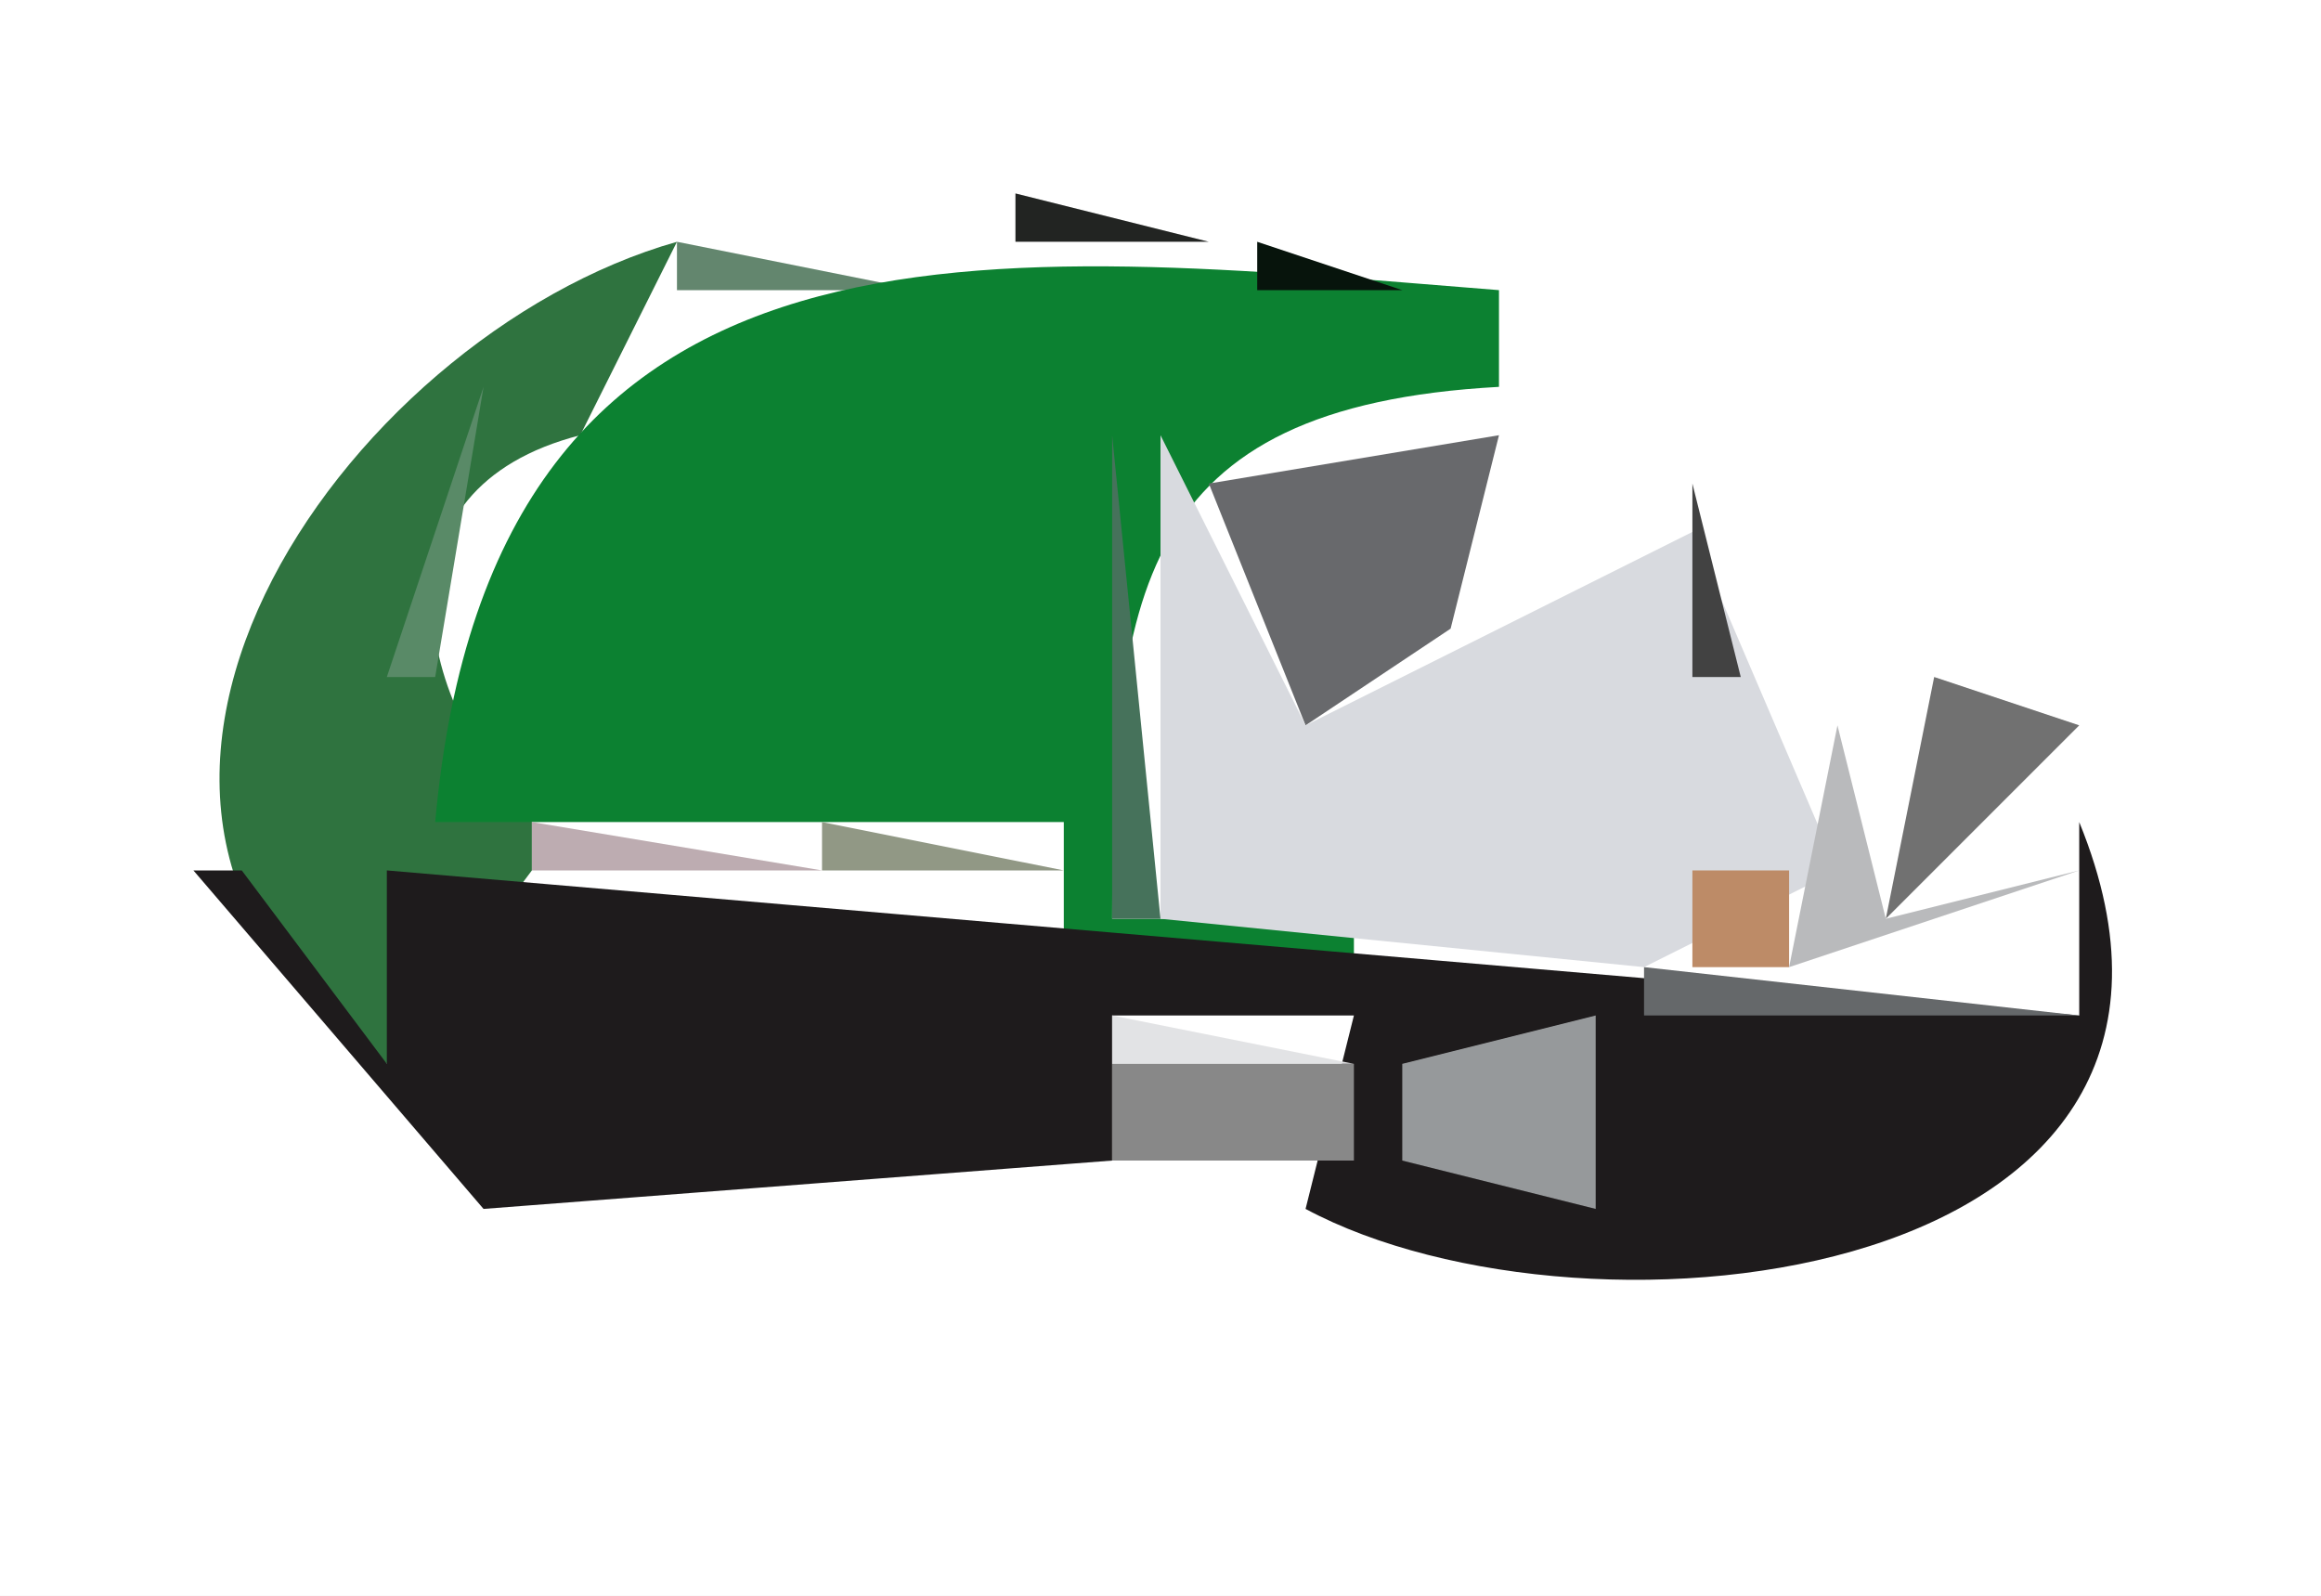
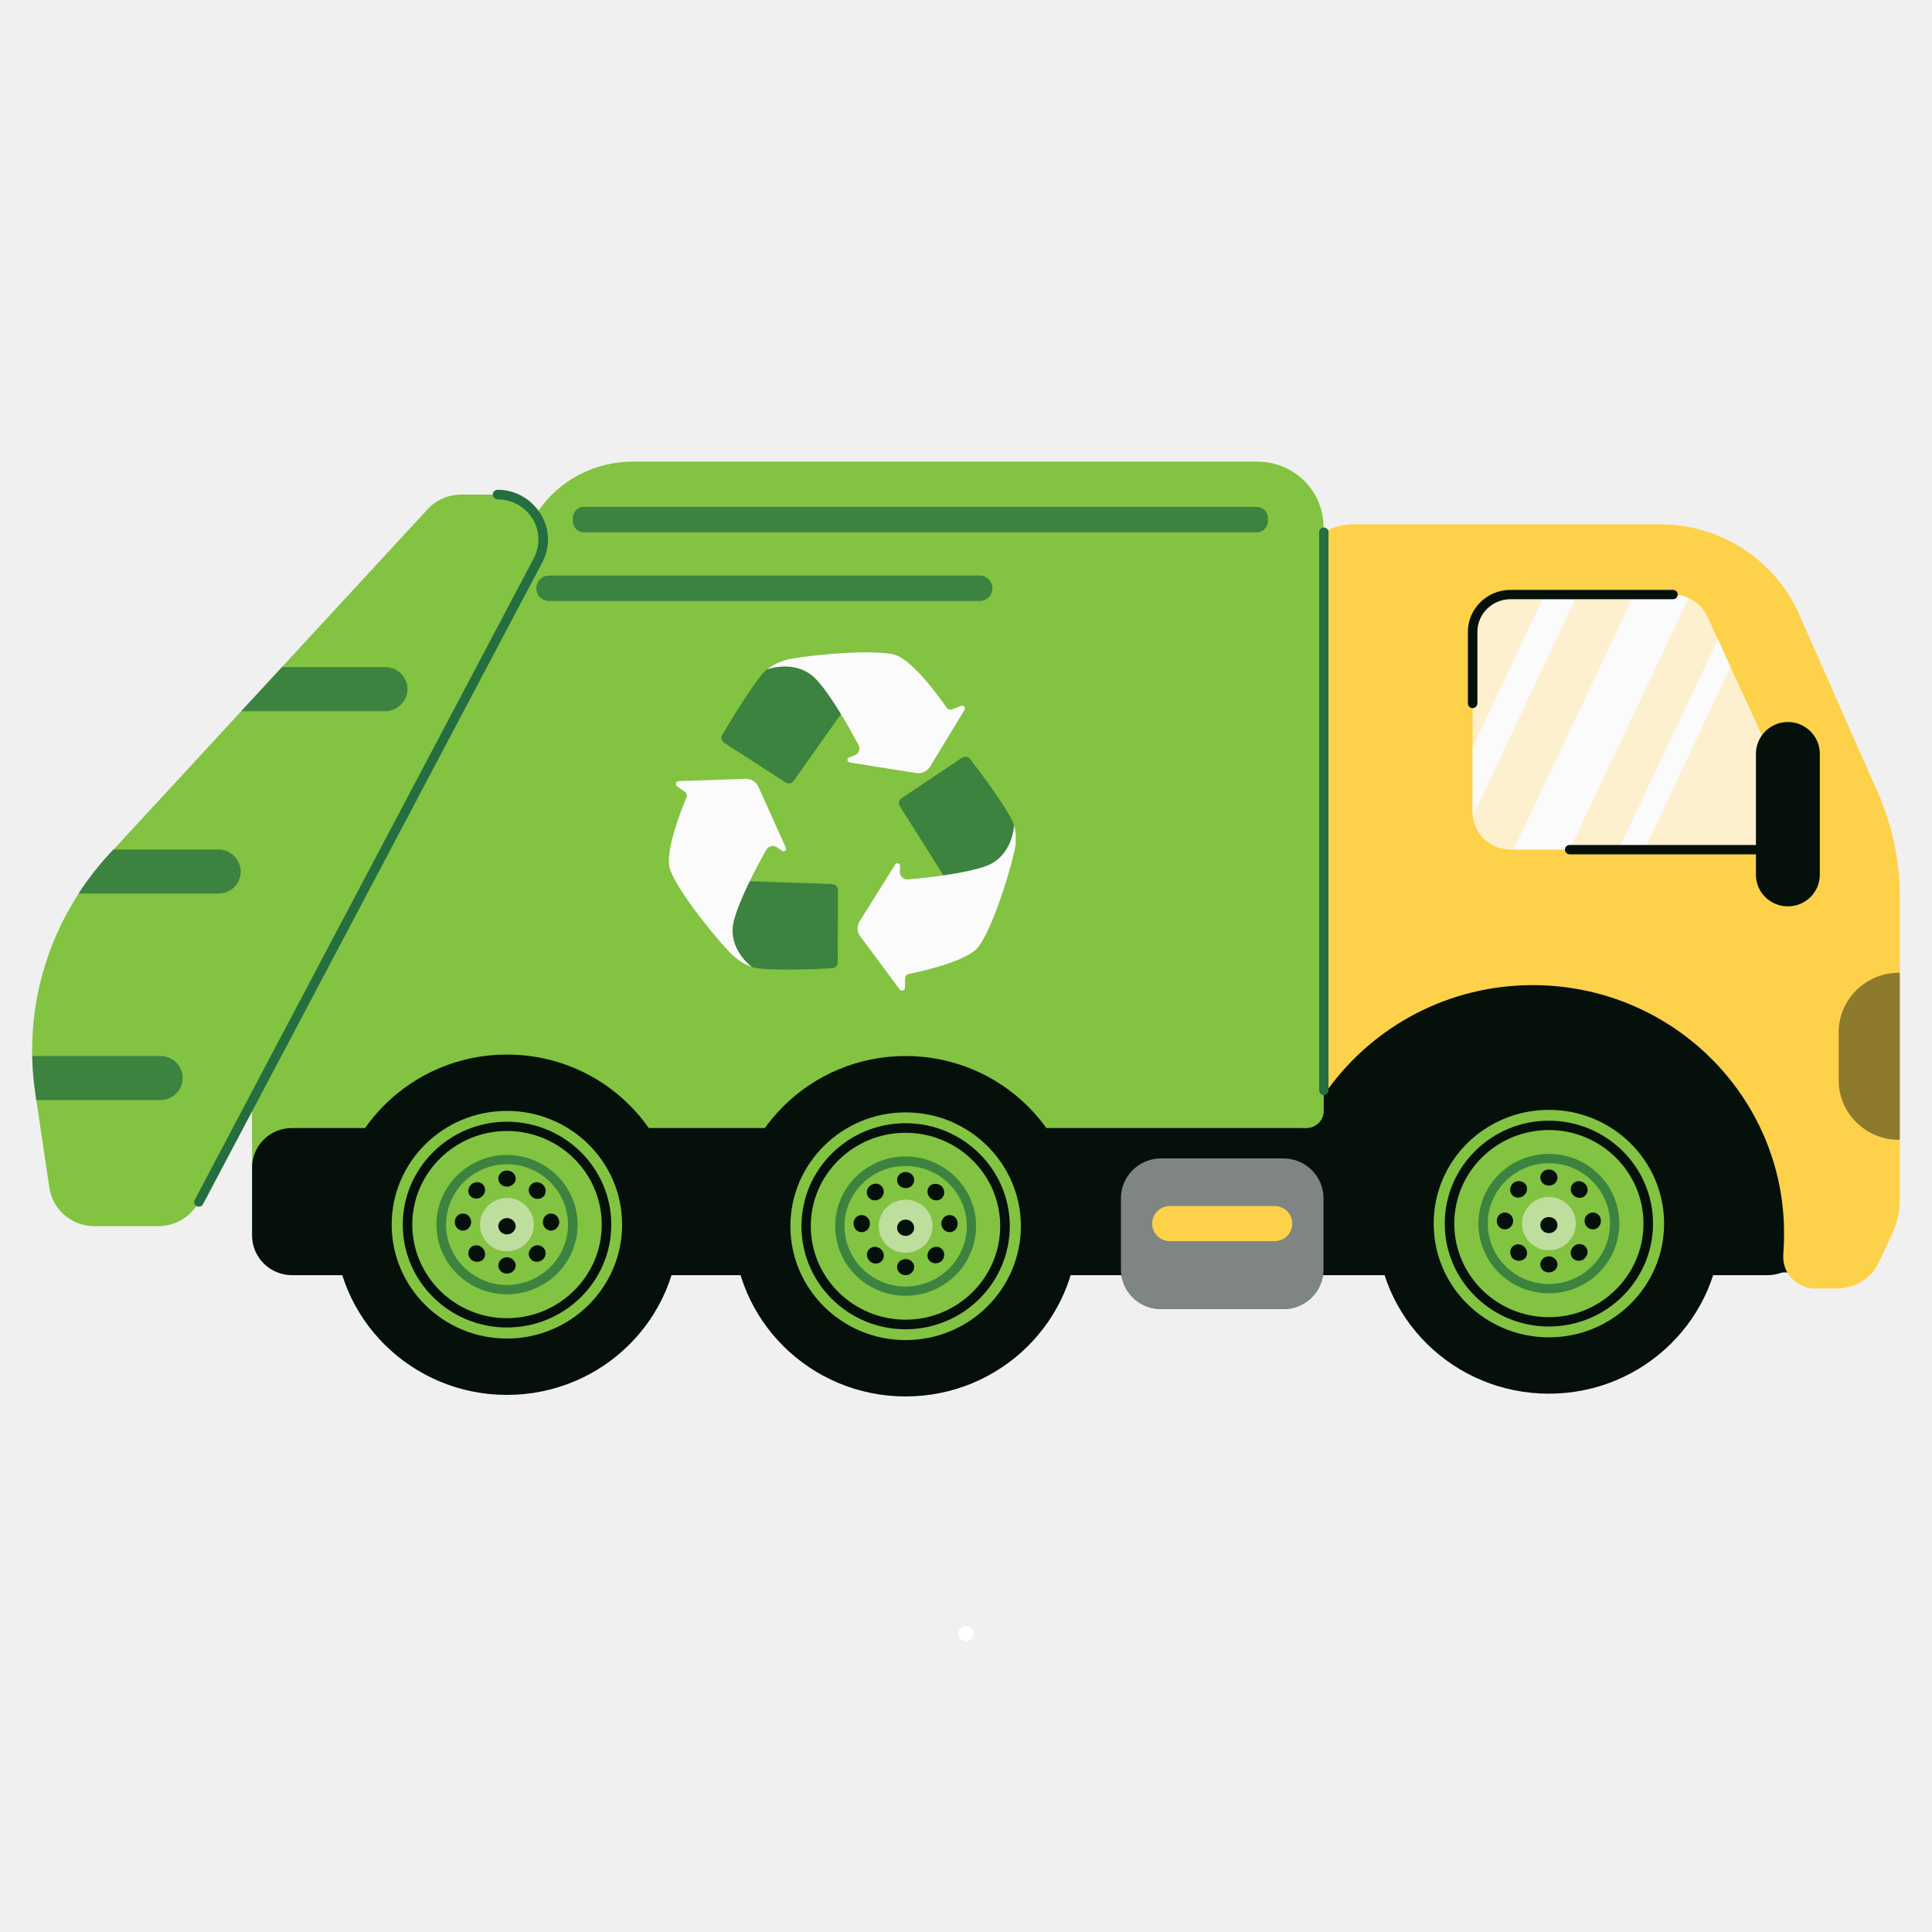
- <svg width="48" height="33">
-   <path style="fill:#ffffff; stroke:none;" d="M0 0L0 33L48 33L48 0L0 0z" />
-   <path style="fill:#222422; stroke:none;" d="M21 4L21 5L25 5L21 4z" />
-   <path style="fill:#2f733f; stroke:none;" d="M8 22L11 18L11 17C8.497 14.331 7.697 10.104 12 9L14 5C7.082 6.958 0.196 16.822 8 22z" />
-   <path style="fill:#63866e; stroke:none;" d="M14 5L14 6L19 6L14 5z" />
-   <path style="fill:#0c8131; stroke:none;" d="M9 17L22 17L22 20L28 20L28 19L23 19C23.005 12.299 23.482 8.413 31 8L31 6C20.619 5.181 10.191 3.774 9 17z" />
-   <path style="fill:#07140c; stroke:none;" d="M26 5L26 6L29 6L26 5z" />
-   <path style="fill:#598a67; stroke:none;" d="M10 8L8 14L9 14L10 8z" />
-   <path style="fill:#68696c; stroke:none;" d="M25 10L27 15L30 13L31 9L25 10z" />
-   <path style="fill:#353634; stroke:none;" d="M31 8L30 13L31 8z" />
-   <path style="fill:#46725b; stroke:none;" d="M23 9L23 19L24 19L23 9z" />
-   <path style="fill:#d8dadf; stroke:none;" d="M24 9L24 19L34 20L38 18L35 11L27 15L24 9z" />
-   <path style="fill:#242722; stroke:none;" d="M26 9L25 13L26 9z" />
-   <path style="fill:#6a6a6a; stroke:none;" d="M32 9L35 11L32 9z" />
-   <path style="fill:#424242; stroke:none;" d="M35 10L35 14L36 14L35 10z" />
-   <path style="fill:#868686; stroke:none;" d="M31.333 11.667L31.667 12.333L31.333 11.667z" />
-   <path style="fill:#060606; stroke:none;" d="M36.667 13.333L37.333 13.667L36.667 13.333z" />
-   <path style="fill:#717171; stroke:none;" d="M40 14L39 19L43 15L40 14z" />
-   <path style="fill:#040404; stroke:none;" d="M41 14L42 15L41 14z" />
-   <path style="fill:#b9babc; stroke:none;" d="M38 15L37 20L43 18L39 19L38 15z" />
-   <path style="fill:#bdacb1; stroke:none;" d="M11 17L11 18L17 18L11 17z" />
-   <path style="fill:#919885; stroke:none;" d="M17 17L17 18L22 18L17 17z" />
-   <path style="fill:#1e1b1c; stroke:none;" d="M43 17L43 21L8 18L8 22L5 18L4 18L10 25L23 24L23 21L28 21L27 25C32.847 28.136 46.916 26.584 43 17z" />
-   <path style="fill:#bd8b67; stroke:none;" d="M35 18L35 20L37 20L37 18L35 18z" />
-   <path style="fill:#65686a; stroke:none;" d="M34 20L34 21L43 21L34 20z" />
-   <path style="fill:#959694; stroke:none;" d="M10.333 21.667L10.667 22.333L10.333 21.667z" />
-   <path style="fill:#e2e3e5; stroke:none;" d="M23 21L23 22L28 22L23 21z" />
-   <path style="fill:#96999b; stroke:none;" d="M29 22L29 24L33 25L33 21L29 22z" />
-   <path style="fill:#888888; stroke:none;" d="M23 22L23 24L28 24L28 22L23 22z" />
-   <path style="fill:#343b3b; stroke:none;" d="M31.333 22.667L31.667 23.333L31.333 22.667z" />
+ <svg xmlns="http://www.w3.org/2000/svg" width="40" zoomAndPan="magnify" viewBox="0 0 30 30" height="40" preserveAspectRatio="xMidYMid meet" version="1.0">
+   <defs>
+     <g />
+     <clipPath id="90245b7f9f">
+       <path d="M 3 7.168 L 21 7.168 L 21 19 L 3 19 Z M 3 7.168 " clip-rule="nonzero" />
+     </clipPath>
+     <clipPath id="e74160dfa7">
+       <path d="M 20 8 L 29.5 8 L 29.5 21 L 20 21 Z M 20 8 " clip-rule="nonzero" />
+     </clipPath>
+     <clipPath id="ffddc626e1">
+       <path d="M 5 16 L 11 16 L 11 21.684 L 5 21.684 Z M 5 16 " clip-rule="nonzero" />
+     </clipPath>
+     <clipPath id="6b088a2c0f">
+       <path d="M 11 16 L 17 16 L 17 21.684 L 11 21.684 Z M 11 16 " clip-rule="nonzero" />
+     </clipPath>
+     <clipPath id="3b0cab8a1c">
+       <path d="M 21 16 L 27 16 L 27 21.684 L 21 21.684 Z M 21 16 " clip-rule="nonzero" />
+     </clipPath>
+     <clipPath id="e4c2add52d">
+       <path d="M 0.5 7.168 L 9 7.168 L 9 20 L 0.5 20 Z M 0.5 7.168 " clip-rule="nonzero" />
+     </clipPath>
+     <clipPath id="3256e92170">
+       <path d="M 3 7.168 L 9 7.168 L 9 19 L 3 19 Z M 3 7.168 " clip-rule="nonzero" />
+     </clipPath>
+     <clipPath id="373f7bd82e">
+       <path d="M 28 15 L 29.5 15 L 29.5 18 L 28 18 Z M 28 15 " clip-rule="nonzero" />
+     </clipPath>
+     <clipPath id="2421da88ab">
+       <path d="M 20 7.168 L 21 7.168 L 21 18 L 20 18 Z M 20 7.168 " clip-rule="nonzero" />
+     </clipPath>
+     <clipPath id="b279a95724">
+       <path d="M 0.5 16 L 3 16 L 3 18 L 0.5 18 Z M 0.5 16 " clip-rule="nonzero" />
+     </clipPath>
+     <clipPath id="2f3030aad5">
+       <path d="M 8 7.168 L 20 7.168 L 20 9 L 8 9 Z M 8 7.168 " clip-rule="nonzero" />
+     </clipPath>
+     <clipPath id="ba289d15f9">
+       <path d="M 0.652 2 L 1.348 2 L 1.348 3 L 0.652 3 Z M 0.652 2 " clip-rule="nonzero" />
+     </clipPath>
+     <clipPath id="d3faba0fcf">
+       <rect x="0" width="2" y="0" height="4" />
+     </clipPath>
+   </defs>
+   <path fill="#05100b" d="M 28.258 15.273 L 20.066 15.273 L 20.066 19.758 L 28.258 19.758 Z M 28.258 15.273 " fill-opacity="1" fill-rule="nonzero" />
+   <g clip-path="url(#90245b7f9f)">
+     <path fill="#82c341" d="M 20.551 8.184 L 20.551 16.68 C 20.551 17.48 19.895 18.129 19.086 18.129 L 3.914 18.129 L 3.914 14.285 L 8.367 7.922 C 8.695 7.449 9.242 7.168 9.824 7.168 L 19.523 7.168 C 20.094 7.168 20.551 7.621 20.551 8.184 Z M 20.551 8.184 " fill-opacity="1" fill-rule="nonzero" />
+   </g>
+   <path fill="#05100b" d="M 27.445 17.516 L 4.535 17.516 C 4.191 17.516 3.914 17.789 3.914 18.129 L 3.914 19.184 C 3.914 19.523 4.191 19.801 4.535 19.801 L 27.445 19.801 C 27.789 19.801 28.066 19.523 28.066 19.184 L 28.066 18.129 C 28.066 17.789 27.789 17.516 27.445 17.516 Z M 27.445 17.516 " fill-opacity="1" fill-rule="nonzero" />
+   <g clip-path="url(#e74160dfa7)">
+     <path fill="#fed14a" d="M 25.773 8.141 L 21.023 8.141 C 20.496 8.141 20.066 8.562 20.066 9.082 L 20.066 16.719 C 20.066 17.016 20.453 17.141 20.629 16.902 C 21.34 15.93 22.496 15.297 23.801 15.297 C 25.957 15.297 27.703 17.023 27.703 19.152 C 27.703 19.262 27.699 19.371 27.691 19.477 C 27.668 19.766 27.898 20.008 28.191 20.008 L 28.527 20.008 C 28.805 20.008 29.059 19.848 29.176 19.598 L 29.379 19.164 C 29.461 18.988 29.5 18.797 29.5 18.605 L 29.5 13.93 C 29.5 13.375 29.387 12.828 29.164 12.32 L 27.941 9.547 C 27.566 8.691 26.715 8.141 25.773 8.141 Z M 25.773 8.141 " fill-opacity="1" fill-rule="nonzero" />
+   </g>
+   <g clip-path="url(#ffddc626e1)">
+     <path fill="#05100b" d="M 7.871 21.66 C 9.352 21.66 10.547 20.477 10.547 19.016 C 10.547 17.559 9.352 16.375 7.871 16.375 C 6.395 16.375 5.195 17.559 5.195 19.016 C 5.195 20.477 6.395 21.66 7.871 21.66 Z M 7.871 21.66 " fill-opacity="1" fill-rule="nonzero" />
+   </g>
+   <path fill="#82c341" d="M 7.871 20.785 C 8.859 20.785 9.66 19.992 9.66 19.016 C 9.66 18.039 8.859 17.25 7.871 17.25 C 6.883 17.25 6.082 18.039 6.082 19.016 C 6.082 19.992 6.883 20.785 7.871 20.785 Z M 7.871 20.785 " fill-opacity="1" fill-rule="nonzero" />
+   <path fill="#05100b" d="M 7.871 20.613 C 6.98 20.613 6.254 19.898 6.254 19.016 C 6.254 18.137 6.98 17.418 7.871 17.418 C 8.766 17.418 9.492 18.137 9.492 19.016 C 9.492 19.898 8.766 20.613 7.871 20.613 Z M 7.871 17.562 C 7.062 17.562 6.402 18.215 6.402 19.016 C 6.402 19.816 7.062 20.469 7.871 20.469 C 8.684 20.469 9.344 19.816 9.344 19.016 C 9.344 18.215 8.684 17.562 7.871 17.562 Z M 7.871 17.562 " fill-opacity="1" fill-rule="nonzero" />
+   <path fill="#fbfbfb" d="M 7.871 19.43 C 8.102 19.43 8.289 19.246 8.289 19.016 C 8.289 18.789 8.102 18.602 7.871 18.602 C 7.641 18.602 7.453 18.789 7.453 19.016 C 7.453 19.246 7.641 19.43 7.871 19.43 Z M 7.871 19.43 " fill-opacity="0.5" fill-rule="nonzero" />
+   <path fill="#246e40" d="M 7.871 20.098 C 7.27 20.098 6.777 19.613 6.777 19.016 C 6.777 18.422 7.27 17.934 7.871 17.934 C 8.477 17.934 8.969 18.422 8.969 19.016 C 8.969 19.613 8.477 20.098 7.871 20.098 Z M 7.871 18.078 C 7.352 18.078 6.926 18.5 6.926 19.016 C 6.926 19.531 7.352 19.953 7.871 19.953 C 8.395 19.953 8.82 19.531 8.82 19.016 C 8.82 18.5 8.395 18.078 7.871 18.078 Z M 7.871 18.078 " fill-opacity="0.75" fill-rule="nonzero" />
+   <path fill="#05100b" d="M 8.441 18.578 C 8.488 18.527 8.484 18.445 8.43 18.395 C 8.375 18.344 8.293 18.344 8.246 18.395 C 8.195 18.445 8.199 18.527 8.254 18.578 C 8.309 18.629 8.391 18.629 8.441 18.578 Z M 8.441 18.578 " fill-opacity="1" fill-rule="nonzero" />
+   <path fill="#05100b" d="M 7.5 19.559 C 7.547 19.508 7.543 19.426 7.488 19.375 C 7.438 19.324 7.352 19.324 7.305 19.375 C 7.258 19.426 7.262 19.508 7.316 19.559 C 7.367 19.605 7.449 19.605 7.5 19.559 Z M 7.5 19.559 " fill-opacity="1" fill-rule="nonzero" />
+   <path fill="#05100b" d="M 7.488 18.574 C 7.543 18.527 7.547 18.445 7.5 18.395 C 7.453 18.344 7.367 18.344 7.316 18.395 C 7.262 18.445 7.258 18.527 7.305 18.574 C 7.355 18.625 7.438 18.625 7.488 18.574 Z M 7.488 18.574 " fill-opacity="1" fill-rule="nonzero" />
+   <path fill="#05100b" d="M 8.43 19.555 C 8.484 19.504 8.488 19.426 8.438 19.375 C 8.391 19.324 8.309 19.324 8.254 19.375 C 8.199 19.426 8.195 19.504 8.246 19.555 C 8.293 19.605 8.375 19.605 8.43 19.555 Z M 8.43 19.555 " fill-opacity="1" fill-rule="nonzero" />
+   <path fill="#05100b" d="M 7.188 19.109 C 7.258 19.109 7.316 19.047 7.316 18.977 C 7.316 18.902 7.258 18.844 7.188 18.844 C 7.117 18.844 7.062 18.902 7.062 18.977 C 7.062 19.047 7.117 19.109 7.188 19.109 Z M 7.188 19.109 " fill-opacity="1" fill-rule="nonzero" />
+   <path fill="#05100b" d="M 8.555 19.109 C 8.625 19.109 8.684 19.047 8.684 18.977 C 8.684 18.902 8.625 18.844 8.555 18.844 C 8.484 18.844 8.43 18.902 8.43 18.977 C 8.43 19.047 8.484 19.109 8.555 19.109 Z M 8.555 19.109 " fill-opacity="1" fill-rule="nonzero" />
+   <path fill="#05100b" d="M 7.871 18.426 C 7.945 18.426 8.008 18.371 8.008 18.301 C 8.008 18.23 7.945 18.176 7.871 18.176 C 7.797 18.176 7.738 18.23 7.738 18.301 C 7.738 18.371 7.797 18.426 7.871 18.426 Z M 7.871 18.426 " fill-opacity="1" fill-rule="nonzero" />
+   <path fill="#05100b" d="M 7.871 19.777 C 7.945 19.777 8.008 19.719 8.008 19.652 C 8.008 19.582 7.945 19.523 7.871 19.523 C 7.797 19.523 7.738 19.582 7.738 19.652 C 7.738 19.719 7.797 19.777 7.871 19.777 Z M 7.871 19.777 " fill-opacity="1" fill-rule="nonzero" />
+   <path fill="#05100b" d="M 7.871 19.168 C 7.945 19.168 8.008 19.109 8.008 19.039 C 8.008 18.973 7.945 18.914 7.871 18.914 C 7.797 18.914 7.738 18.973 7.738 19.039 C 7.738 19.109 7.797 19.168 7.871 19.168 Z M 7.871 19.168 " fill-opacity="1" fill-rule="nonzero" />
+   <g clip-path="url(#6b088a2c0f)">
+     <path fill="#05100b" d="M 14.062 21.684 C 15.539 21.684 16.738 20.5 16.738 19.039 C 16.738 17.582 15.539 16.398 14.062 16.398 C 12.586 16.398 11.387 17.582 11.387 19.039 C 11.387 20.5 12.586 21.684 14.062 21.684 Z M 14.062 21.684 " fill-opacity="1" fill-rule="nonzero" />
+   </g>
+   <path fill="#82c341" d="M 14.062 20.809 C 15.051 20.809 15.852 20.016 15.852 19.039 C 15.852 18.066 15.051 17.273 14.062 17.273 C 13.074 17.273 12.273 18.066 12.273 19.039 C 12.273 20.016 13.074 20.809 14.062 20.809 Z M 14.062 20.809 " fill-opacity="1" fill-rule="nonzero" />
+   <path fill="#05100b" d="M 14.062 20.641 C 13.168 20.641 12.445 19.922 12.445 19.039 C 12.445 18.16 13.168 17.441 14.062 17.441 C 14.953 17.441 15.68 18.16 15.68 19.039 C 15.68 19.922 14.953 20.641 14.062 20.641 Z M 14.062 17.59 C 13.25 17.59 12.59 18.238 12.59 19.039 C 12.59 19.84 13.25 20.492 14.062 20.492 C 14.871 20.492 15.531 19.84 15.531 19.039 C 15.531 18.238 14.871 17.59 14.062 17.59 Z M 14.062 17.59 " fill-opacity="1" fill-rule="nonzero" />
+   <path fill="#fbfbfb" d="M 14.062 19.453 C 14.293 19.453 14.48 19.27 14.48 19.039 C 14.48 18.812 14.293 18.629 14.062 18.629 C 13.832 18.629 13.645 18.812 13.645 19.039 C 13.645 19.27 13.832 19.453 14.062 19.453 Z M 14.062 19.453 " fill-opacity="0.5" fill-rule="nonzero" />
+   <path fill="#246e40" d="M 14.062 20.121 C 13.457 20.121 12.969 19.637 12.969 19.039 C 12.969 18.445 13.457 17.957 14.062 17.957 C 14.664 17.957 15.156 18.445 15.156 19.039 C 15.156 19.637 14.664 20.121 14.062 20.121 Z M 14.062 18.105 C 13.539 18.105 13.113 18.523 13.113 19.039 C 13.113 19.555 13.539 19.977 14.062 19.977 C 14.586 19.977 15.012 19.555 15.012 19.039 C 15.012 18.523 14.586 18.105 14.062 18.105 Z M 14.062 18.105 " fill-opacity="0.75" fill-rule="nonzero" />
+   <path fill="#05100b" d="M 14.629 18.602 C 14.676 18.551 14.672 18.469 14.621 18.418 C 14.566 18.371 14.484 18.371 14.434 18.418 C 14.387 18.469 14.391 18.551 14.445 18.602 C 14.5 18.652 14.582 18.652 14.629 18.602 Z M 14.629 18.602 " fill-opacity="1" fill-rule="nonzero" />
+   <path fill="#05100b" d="M 13.691 19.582 C 13.738 19.531 13.734 19.449 13.68 19.398 C 13.625 19.348 13.543 19.348 13.496 19.398 C 13.445 19.449 13.453 19.531 13.504 19.582 C 13.559 19.633 13.641 19.633 13.691 19.582 Z M 13.691 19.582 " fill-opacity="1" fill-rule="nonzero" />
+   <path fill="#05100b" d="M 13.68 18.602 C 13.734 18.551 13.738 18.469 13.688 18.418 C 13.641 18.367 13.559 18.367 13.504 18.418 C 13.449 18.469 13.445 18.551 13.496 18.602 C 13.543 18.652 13.625 18.652 13.68 18.602 Z M 13.68 18.602 " fill-opacity="1" fill-rule="nonzero" />
+   <path fill="#05100b" d="M 14.621 19.582 C 14.672 19.531 14.676 19.449 14.629 19.398 C 14.582 19.348 14.5 19.348 14.445 19.398 C 14.391 19.449 14.387 19.531 14.434 19.578 C 14.484 19.629 14.566 19.629 14.621 19.582 Z M 14.621 19.582 " fill-opacity="1" fill-rule="nonzero" />
+   <path fill="#05100b" d="M 13.379 19.133 C 13.449 19.133 13.508 19.074 13.508 19 C 13.508 18.926 13.449 18.867 13.379 18.867 C 13.309 18.867 13.254 18.926 13.254 19 C 13.254 19.074 13.309 19.133 13.379 19.133 Z M 13.379 19.133 " fill-opacity="1" fill-rule="nonzero" />
+   <path fill="#05100b" d="M 14.746 19.133 C 14.816 19.133 14.871 19.074 14.871 19 C 14.871 18.926 14.816 18.867 14.746 18.867 C 14.676 18.867 14.617 18.926 14.617 19 C 14.617 19.074 14.676 19.133 14.746 19.133 Z M 14.746 19.133 " fill-opacity="1" fill-rule="nonzero" />
+   <path fill="#05100b" d="M 14.062 18.449 C 14.137 18.449 14.195 18.395 14.195 18.324 C 14.195 18.254 14.137 18.199 14.062 18.199 C 13.988 18.199 13.93 18.254 13.93 18.324 C 13.93 18.395 13.988 18.449 14.062 18.449 Z M 14.062 18.449 " fill-opacity="1" fill-rule="nonzero" />
+   <path fill="#05100b" d="M 14.062 19.801 C 14.137 19.801 14.195 19.742 14.195 19.676 C 14.195 19.605 14.137 19.551 14.062 19.551 C 13.988 19.551 13.93 19.605 13.93 19.676 C 13.93 19.742 13.988 19.801 14.062 19.801 Z M 14.062 19.801 " fill-opacity="1" fill-rule="nonzero" />
+   <path fill="#05100b" d="M 14.062 19.191 C 14.137 19.191 14.195 19.133 14.195 19.066 C 14.195 18.996 14.137 18.938 14.062 18.938 C 13.988 18.938 13.93 18.996 13.93 19.066 C 13.93 19.133 13.988 19.191 14.062 19.191 Z M 14.062 19.191 " fill-opacity="1" fill-rule="nonzero" />
+   <g clip-path="url(#3b0cab8a1c)">
+     <path fill="#05100b" d="M 24.051 21.641 C 25.527 21.641 26.727 20.461 26.727 19 C 26.727 17.539 25.527 16.355 24.051 16.355 C 22.574 16.355 21.375 17.539 21.375 19 C 21.375 20.461 22.574 21.641 24.051 21.641 Z M 24.051 21.641 " fill-opacity="1" fill-rule="nonzero" />
+   </g>
+   <path fill="#82c341" d="M 24.051 20.766 C 25.039 20.766 25.84 19.977 25.84 19 C 25.84 18.023 25.039 17.234 24.051 17.234 C 23.062 17.234 22.262 18.023 22.262 19 C 22.262 19.977 23.062 20.766 24.051 20.766 Z M 24.051 20.766 " fill-opacity="1" fill-rule="nonzero" />
+   <path fill="#05100b" d="M 24.051 20.598 C 23.16 20.598 22.434 19.883 22.434 19 C 22.434 18.117 23.16 17.402 24.051 17.402 C 24.941 17.402 25.668 18.117 25.668 19 C 25.668 19.883 24.941 20.598 24.051 20.598 Z M 24.051 17.547 C 23.238 17.547 22.582 18.199 22.582 19 C 22.582 19.801 23.238 20.453 24.051 20.453 C 24.859 20.453 25.52 19.801 25.52 19 C 25.52 18.199 24.859 17.547 24.051 17.547 Z M 24.051 17.547 " fill-opacity="1" fill-rule="nonzero" />
+   <path fill="#fbfbfb" d="M 24.051 19.414 C 24.281 19.414 24.469 19.227 24.469 19 C 24.469 18.773 24.281 18.586 24.051 18.586 C 23.82 18.586 23.633 18.773 23.633 19 C 23.633 19.227 23.82 19.414 24.051 19.414 Z M 24.051 19.414 " fill-opacity="0.5" fill-rule="nonzero" />
+   <path fill="#246e40" d="M 24.051 20.082 C 23.445 20.082 22.957 19.598 22.957 19 C 22.957 18.402 23.445 17.918 24.051 17.918 C 24.656 17.918 25.145 18.402 25.145 19 C 25.145 19.598 24.656 20.082 24.051 20.082 Z M 24.051 18.062 C 23.527 18.062 23.102 18.484 23.102 19 C 23.102 19.516 23.527 19.938 24.051 19.938 C 24.574 19.938 25 19.516 25 19 C 25 18.484 24.574 18.062 24.051 18.062 Z M 24.051 18.062 " fill-opacity="0.75" fill-rule="nonzero" />
+   <path fill="#05100b" d="M 24.617 18.562 C 24.668 18.512 24.664 18.43 24.609 18.379 C 24.555 18.328 24.473 18.328 24.426 18.379 C 24.375 18.43 24.379 18.512 24.434 18.562 C 24.488 18.613 24.57 18.613 24.617 18.562 Z M 24.617 18.562 " fill-opacity="1" fill-rule="nonzero" />
+   <path fill="#05100b" d="M 23.68 19.539 C 23.727 19.492 23.723 19.41 23.668 19.359 C 23.613 19.309 23.531 19.309 23.484 19.359 C 23.438 19.41 23.441 19.492 23.492 19.543 C 23.547 19.59 23.629 19.59 23.68 19.539 Z M 23.68 19.539 " fill-opacity="1" fill-rule="nonzero" />
+   <path fill="#05100b" d="M 23.668 18.559 C 23.723 18.508 23.727 18.426 23.68 18.379 C 23.629 18.328 23.547 18.328 23.492 18.375 C 23.441 18.426 23.434 18.508 23.484 18.559 C 23.531 18.609 23.613 18.609 23.668 18.559 Z M 23.668 18.559 " fill-opacity="1" fill-rule="nonzero" />
+   <path fill="#05100b" d="M 24.609 19.539 C 24.66 19.488 24.668 19.406 24.617 19.355 C 24.57 19.305 24.488 19.305 24.434 19.355 C 24.379 19.406 24.375 19.488 24.422 19.539 C 24.473 19.59 24.555 19.59 24.609 19.539 Z M 24.609 19.539 " fill-opacity="1" fill-rule="nonzero" />
+   <path fill="#05100b" d="M 23.367 19.09 C 23.438 19.09 23.496 19.031 23.496 18.957 C 23.496 18.887 23.438 18.828 23.367 18.828 C 23.297 18.828 23.242 18.887 23.242 18.957 C 23.242 19.031 23.297 19.09 23.367 19.09 Z M 23.367 19.09 " fill-opacity="1" fill-rule="nonzero" />
+   <path fill="#05100b" d="M 24.734 19.09 C 24.805 19.09 24.859 19.031 24.859 18.957 C 24.859 18.887 24.805 18.828 24.734 18.828 C 24.664 18.828 24.605 18.887 24.605 18.957 C 24.605 19.031 24.664 19.09 24.734 19.09 Z M 24.734 19.09 " fill-opacity="1" fill-rule="nonzero" />
+   <path fill="#05100b" d="M 24.051 18.41 C 24.125 18.41 24.184 18.352 24.184 18.285 C 24.184 18.215 24.125 18.16 24.051 18.16 C 23.977 18.16 23.918 18.215 23.918 18.285 C 23.918 18.352 23.977 18.41 24.051 18.41 Z M 24.051 18.41 " fill-opacity="1" fill-rule="nonzero" />
+   <path fill="#05100b" d="M 24.051 19.758 C 24.125 19.758 24.184 19.703 24.184 19.633 C 24.184 19.566 24.125 19.508 24.051 19.508 C 23.977 19.508 23.918 19.566 23.918 19.633 C 23.918 19.703 23.977 19.758 24.051 19.758 Z M 24.051 19.758 " fill-opacity="1" fill-rule="nonzero" />
+   <path fill="#05100b" d="M 24.051 19.148 C 24.125 19.148 24.184 19.094 24.184 19.023 C 24.184 18.953 24.125 18.898 24.051 18.898 C 23.977 18.898 23.918 18.953 23.918 19.023 C 23.918 19.094 23.977 19.148 24.051 19.148 Z M 24.051 19.148 " fill-opacity="1" fill-rule="nonzero" />
+   <g clip-path="url(#e4c2add52d)">
+     <path fill="#82c341" d="M 7.727 7.68 L 7.164 7.68 C 6.965 7.68 6.773 7.762 6.641 7.906 L 1.691 13.27 C 0.77 14.27 0.348 15.625 0.547 16.965 L 0.766 18.441 C 0.816 18.785 1.113 19.039 1.465 19.039 L 2.461 19.039 C 2.723 19.039 2.965 18.895 3.086 18.664 L 8.352 8.703 C 8.598 8.238 8.258 7.68 7.727 7.68 Z M 7.727 7.68 " fill-opacity="1" fill-rule="nonzero" />
+   </g>
+   <g clip-path="url(#3256e92170)">
+     <path fill="#246e40" d="M 3.086 18.738 C 3.074 18.738 3.066 18.734 3.055 18.73 C 3.02 18.711 3.004 18.668 3.023 18.633 L 8.289 8.668 C 8.391 8.473 8.383 8.242 8.27 8.055 C 8.152 7.867 7.949 7.754 7.727 7.754 C 7.684 7.754 7.652 7.719 7.652 7.68 C 7.652 7.641 7.684 7.605 7.727 7.605 C 8 7.605 8.25 7.746 8.395 7.98 C 8.539 8.211 8.547 8.496 8.418 8.738 L 3.152 18.699 C 3.141 18.723 3.113 18.738 3.086 18.738 Z M 3.086 18.738 " fill-opacity="1" fill-rule="nonzero" />
+   </g>
+   <g clip-path="url(#373f7bd82e)">
+     <path fill="#05100b" d="M 29.5 17.699 L 29.5 15.105 L 29.484 15.105 C 28.973 15.105 28.551 15.52 28.551 16.027 L 28.551 16.777 C 28.551 17.285 28.973 17.699 29.484 17.699 Z M 29.5 17.699 " fill-opacity="0.45" fill-rule="nonzero" />
+   </g>
+   <path fill="#fbfbfb" d="M 23.453 9.234 L 25.977 9.234 C 26.207 9.234 26.418 9.367 26.512 9.574 L 27.793 12.363 C 27.824 12.438 27.844 12.52 27.844 12.602 L 27.844 12.613 C 27.844 12.934 27.582 13.191 27.258 13.191 L 23.453 13.191 C 23.129 13.191 22.867 12.934 22.867 12.613 L 22.867 9.812 C 22.867 9.492 23.129 9.234 23.453 9.234 Z M 23.453 9.234 " fill-opacity="0.75" fill-rule="nonzero" />
+   <path fill="#05100b" d="M 28.258 11.703 C 28.258 11.434 28.035 11.211 27.762 11.211 C 27.488 11.211 27.266 11.434 27.266 11.703 L 27.266 13.582 C 27.266 13.855 27.488 14.074 27.762 14.074 C 28.035 14.074 28.258 13.855 28.258 13.582 Z M 28.258 11.703 " fill-opacity="1" fill-rule="nonzero" />
+   <path fill="#05100b" d="M 19.93 17.988 L 18.027 17.988 C 17.684 17.988 17.406 18.266 17.406 18.605 L 17.406 19.711 C 17.406 20.051 17.684 20.328 18.027 20.328 L 19.93 20.328 C 20.273 20.328 20.551 20.051 20.551 19.711 L 20.551 18.605 C 20.551 18.266 20.273 17.988 19.93 17.988 Z M 19.93 17.988 " fill-opacity="1" fill-rule="nonzero" />
+   <path fill="#fbfbfb" d="M 19.93 17.988 L 18.027 17.988 C 17.684 17.988 17.406 18.266 17.406 18.605 L 17.406 19.711 C 17.406 20.051 17.684 20.328 18.027 20.328 L 19.93 20.328 C 20.273 20.328 20.551 20.051 20.551 19.711 L 20.551 18.605 C 20.551 18.266 20.273 17.988 19.93 17.988 Z M 19.93 17.988 " fill-opacity="0.5" fill-rule="nonzero" />
+   <path fill="#fed14a" d="M 19.789 18.727 L 18.168 18.727 C 18.016 18.727 17.891 18.848 17.891 19 C 17.891 19.152 18.016 19.273 18.168 19.273 L 19.789 19.273 C 19.945 19.273 20.066 19.152 20.066 19 C 20.066 18.848 19.945 18.727 19.789 18.727 Z M 19.789 18.727 " fill-opacity="1" fill-rule="nonzero" />
+   <g clip-path="url(#2421da88ab)">
+     <path fill="#82c341" d="M 20.555 8.262 C 20.555 8.113 20.434 7.996 20.285 7.996 C 20.133 7.996 20.012 8.113 20.012 8.262 L 20.012 17.25 C 20.012 17.398 20.133 17.516 20.285 17.516 C 20.434 17.516 20.555 17.398 20.555 17.25 Z M 20.555 8.262 " fill-opacity="1" fill-rule="nonzero" />
+   </g>
+   <path fill="#246e40" d="M 20.555 17.004 C 20.516 17.004 20.484 16.969 20.484 16.93 L 20.484 8.262 C 20.484 8.223 20.516 8.191 20.555 8.191 C 20.598 8.191 20.629 8.223 20.629 8.262 L 20.629 16.93 C 20.629 16.969 20.598 17.004 20.555 17.004 Z M 20.555 17.004 " fill-opacity="1" fill-rule="nonzero" />
+   <path fill="#246e40" d="M 5.984 11.043 C 6.172 11.043 6.328 10.887 6.328 10.699 C 6.328 10.512 6.172 10.359 5.984 10.359 L 4.379 10.359 L 3.746 11.043 Z M 5.984 11.043 " fill-opacity="0.75" fill-rule="nonzero" />
+   <path fill="#246e40" d="M 3.395 13.875 C 3.582 13.875 3.738 13.723 3.738 13.535 C 3.738 13.348 3.582 13.191 3.395 13.191 L 1.762 13.191 L 1.691 13.266 C 1.516 13.457 1.359 13.66 1.219 13.875 Z M 3.395 13.875 " fill-opacity="0.75" fill-rule="nonzero" />
+   <g clip-path="url(#b279a95724)">
+     <path fill="#246e40" d="M 2.492 16.398 L 0.5 16.398 C 0.504 16.586 0.52 16.777 0.547 16.965 L 0.562 17.082 L 2.492 17.082 C 2.684 17.082 2.836 16.926 2.836 16.738 C 2.836 16.551 2.684 16.398 2.492 16.398 Z M 2.492 16.398 " fill-opacity="0.75" fill-rule="nonzero" />
+   </g>
+   <path fill="#246e40" d="M 11.246 11.535 L 12.195 12.148 C 12.238 12.176 12.293 12.168 12.324 12.125 L 13.18 10.918 C 13.211 10.879 13.203 10.82 13.16 10.789 L 12.434 10.234 C 12.414 10.219 12.387 10.211 12.359 10.215 C 12.273 10.23 12.062 10.273 11.91 10.391 C 11.75 10.52 11.352 11.18 11.215 11.41 C 11.188 11.453 11.203 11.508 11.246 11.535 Z M 11.246 11.535 " fill-opacity="0.75" fill-rule="nonzero" />
+   <path fill="#fbfbfb" d="M 11.91 10.395 C 11.91 10.395 12.363 10.223 12.672 10.547 C 12.91 10.797 13.207 11.336 13.332 11.57 C 13.363 11.629 13.336 11.703 13.273 11.727 L 13.184 11.762 C 13.148 11.777 13.152 11.832 13.195 11.84 L 14.23 12.004 C 14.312 12.016 14.398 11.977 14.441 11.906 L 14.977 11.023 C 15 10.988 14.965 10.945 14.922 10.961 L 14.781 11.016 C 14.75 11.027 14.719 11.016 14.699 10.988 C 14.586 10.824 14.16 10.234 13.883 10.164 C 13.562 10.09 12.789 10.148 12.316 10.223 C 12.047 10.266 11.91 10.395 11.91 10.395 Z M 11.91 10.395 " fill-opacity="1" fill-rule="nonzero" />
+   <path fill="#246e40" d="M 14.938 11.766 L 14 12.395 C 13.957 12.422 13.945 12.477 13.973 12.52 L 14.762 13.77 C 14.789 13.812 14.848 13.824 14.891 13.801 L 15.691 13.352 C 15.715 13.34 15.73 13.32 15.738 13.293 C 15.762 13.207 15.801 13 15.746 12.816 C 15.691 12.617 15.23 12 15.066 11.789 C 15.039 11.75 14.98 11.738 14.938 11.766 Z M 14.938 11.766 " fill-opacity="0.75" fill-rule="nonzero" />
+   <path fill="#fbfbfb" d="M 15.746 12.816 C 15.746 12.816 15.73 13.293 15.309 13.449 C 14.984 13.566 14.363 13.633 14.098 13.656 C 14.031 13.66 13.973 13.609 13.973 13.543 L 13.977 13.445 C 13.977 13.406 13.922 13.391 13.902 13.422 L 13.348 14.305 C 13.305 14.375 13.305 14.469 13.355 14.535 L 13.969 15.363 C 13.996 15.398 14.047 15.383 14.051 15.34 L 14.055 15.188 C 14.059 15.156 14.078 15.129 14.109 15.125 C 14.309 15.082 15.027 14.926 15.195 14.699 C 15.391 14.438 15.633 13.711 15.746 13.25 C 15.812 12.988 15.746 12.816 15.746 12.816 Z M 15.746 12.816 " fill-opacity="1" fill-rule="nonzero" />
+   <path fill="#246e40" d="M 13.008 14.941 L 13.012 13.824 C 13.012 13.773 12.973 13.73 12.922 13.727 L 11.43 13.676 C 11.379 13.672 11.336 13.711 11.332 13.762 L 11.258 14.668 C 11.254 14.695 11.266 14.719 11.281 14.738 C 11.34 14.805 11.492 14.957 11.676 15.016 C 11.875 15.082 12.652 15.051 12.918 15.035 C 12.969 15.035 13.008 14.992 13.008 14.941 Z M 13.008 14.941 " fill-opacity="0.75" fill-rule="nonzero" />
+   <path fill="#fbfbfb" d="M 11.676 15.016 C 11.676 15.016 11.285 14.734 11.395 14.301 C 11.477 13.969 11.77 13.426 11.898 13.195 C 11.934 13.137 12.008 13.117 12.062 13.156 L 12.145 13.211 C 12.18 13.234 12.219 13.199 12.203 13.164 L 11.777 12.219 C 11.742 12.141 11.664 12.09 11.578 12.094 L 10.539 12.129 C 10.496 12.133 10.48 12.184 10.516 12.211 L 10.641 12.301 C 10.664 12.32 10.672 12.352 10.66 12.379 C 10.582 12.566 10.312 13.242 10.406 13.504 C 10.516 13.812 10.992 14.418 11.312 14.77 C 11.496 14.969 11.676 15.016 11.676 15.016 Z M 11.676 15.016 " fill-opacity="1" fill-rule="nonzero" />
+   <g clip-path="url(#2f3030aad5)">
+     <path fill="#246e40" d="M 19.516 7.871 L 9.066 7.871 C 8.973 7.871 8.895 7.945 8.895 8.043 L 8.895 8.094 C 8.895 8.188 8.973 8.266 9.066 8.266 L 19.516 8.266 C 19.609 8.266 19.688 8.188 19.688 8.094 L 19.688 8.043 C 19.688 7.945 19.609 7.871 19.516 7.871 Z M 19.516 7.871 " fill-opacity="0.75" fill-rule="nonzero" />
+   </g>
+   <path fill="#246e40" d="M 15.211 8.938 L 8.527 8.938 C 8.414 8.938 8.328 9.027 8.328 9.137 C 8.328 9.246 8.414 9.332 8.527 9.332 L 15.211 9.332 C 15.324 9.332 15.41 9.246 15.41 9.137 C 15.41 9.027 15.324 8.938 15.211 8.938 Z M 15.211 8.938 " fill-opacity="0.75" fill-rule="nonzero" />
+   <path fill="#fbfbfb" d="M 25.375 9.234 L 23.504 13.191 L 24.375 13.191 L 26.219 9.285 C 26.145 9.25 26.062 9.234 25.977 9.234 Z M 25.375 9.234 " fill-opacity="1" fill-rule="nonzero" />
+   <path fill="#fbfbfb" d="M 25.535 13.191 L 26.871 10.359 L 26.676 9.926 L 25.133 13.191 Z M 25.535 13.191 " fill-opacity="1" fill-rule="nonzero" />
+   <path fill="#fbfbfb" d="M 23.984 9.234 L 22.867 11.602 L 22.867 12.613 C 22.867 12.633 22.867 12.652 22.871 12.672 L 24.492 9.234 Z M 23.984 9.234 " fill-opacity="1" fill-rule="nonzero" />
+   <path fill="#05100b" d="M 22.867 10.996 C 22.824 10.996 22.793 10.961 22.793 10.922 L 22.793 9.812 C 22.793 9.453 23.09 9.16 23.453 9.16 L 25.977 9.16 C 26.02 9.16 26.051 9.191 26.051 9.234 C 26.051 9.273 26.02 9.305 25.977 9.305 L 23.453 9.305 C 23.172 9.305 22.941 9.531 22.941 9.812 L 22.941 10.922 C 22.941 10.961 22.906 10.996 22.867 10.996 Z M 22.867 10.996 " fill-opacity="1" fill-rule="nonzero" />
+   <path fill="#05100b" d="M 27.254 13.266 L 24.375 13.266 C 24.332 13.266 24.301 13.234 24.301 13.191 C 24.301 13.152 24.332 13.121 24.375 13.121 L 27.254 13.121 C 27.539 13.121 27.77 12.891 27.77 12.613 L 27.77 12.602 C 27.77 12.527 27.754 12.457 27.723 12.391 C 27.707 12.355 27.723 12.312 27.762 12.297 C 27.797 12.277 27.84 12.297 27.859 12.332 C 27.898 12.418 27.918 12.508 27.918 12.602 L 27.918 12.613 C 27.918 12.973 27.621 13.266 27.254 13.266 Z M 27.254 13.266 " fill-opacity="1" fill-rule="nonzero" />
+   <g transform="matrix(1, 0, 0, 1, 14, 23)">
+     <g clip-path="url(#d3faba0fcf)">
+       <g clip-path="url(#ba289d15f9)">
+         <g fill="#ffffff" fill-opacity="1">
+           <g transform="translate(0.742961, 2.46855)">
+             <g>
+               <path d="M 0.25 0.016 C 0.219 0.016 0.191 0.004 0.172 -0.016 C 0.148 -0.035 0.141 -0.062 0.141 -0.094 C 0.141 -0.133 0.148 -0.164 0.172 -0.188 C 0.191 -0.207 0.219 -0.219 0.25 -0.219 C 0.289 -0.219 0.32 -0.207 0.344 -0.188 C 0.363 -0.164 0.375 -0.141 0.375 -0.109 C 0.375 -0.066 0.363 -0.035 0.344 -0.016 C 0.32 0.004 0.289 0.016 0.25 0.016 Z M 0.25 0.016 " />
+             </g>
+           </g>
+         </g>
+       </g>
+     </g>
+   </g>
</svg>
